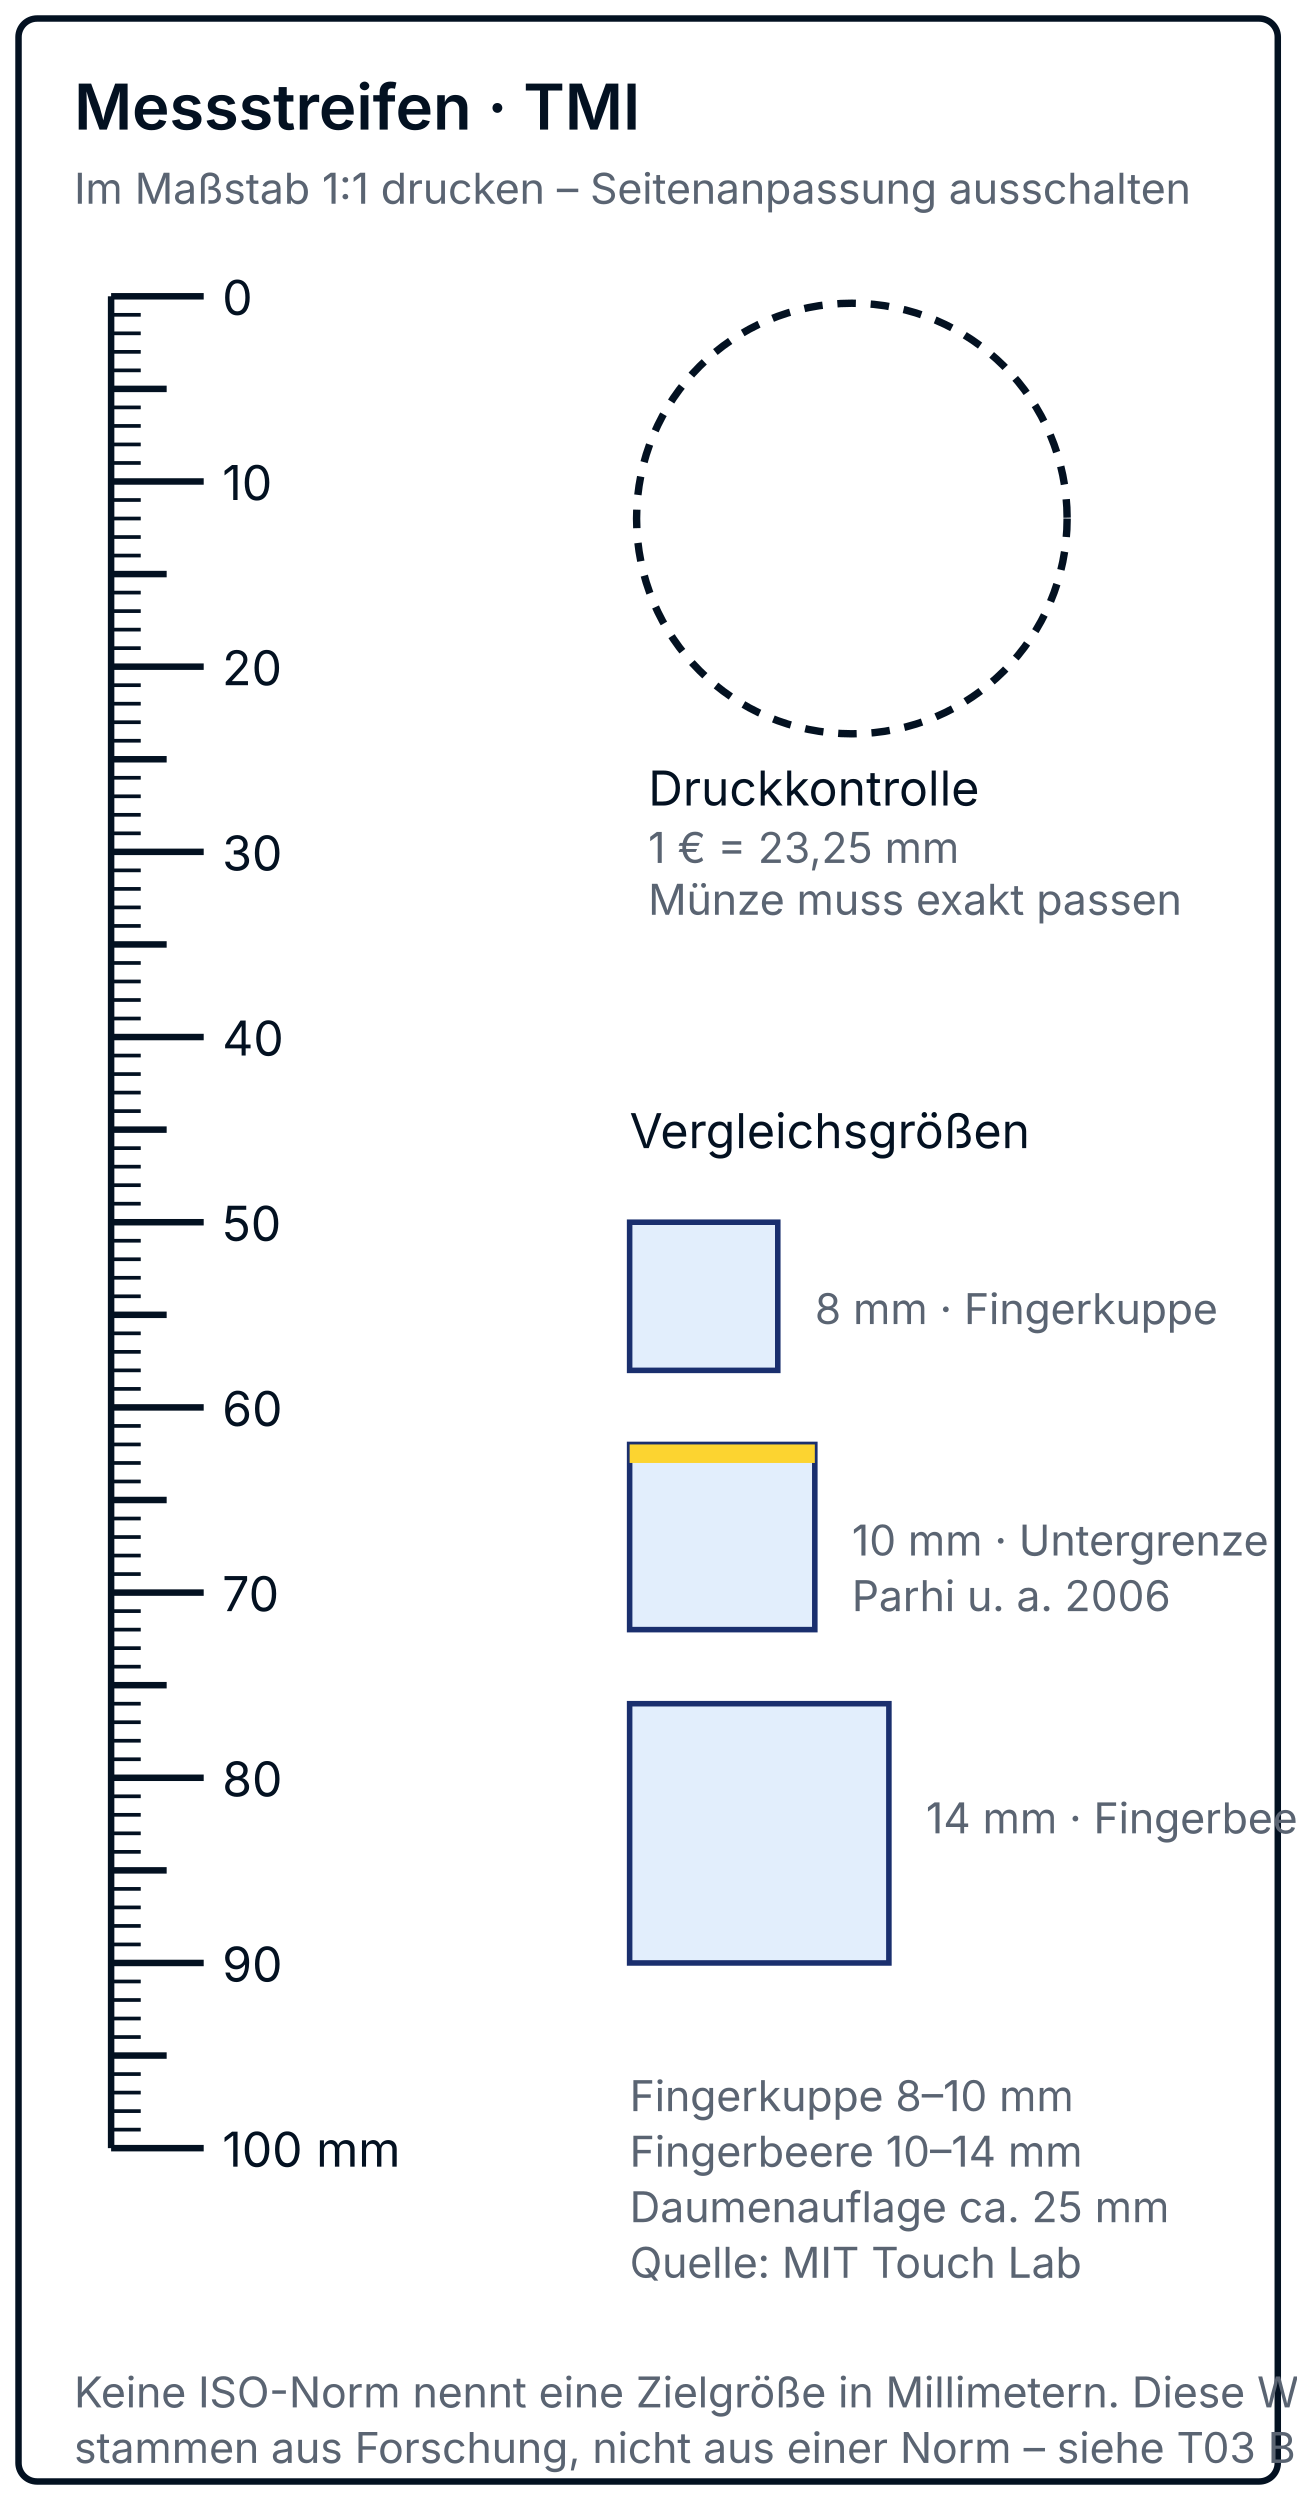
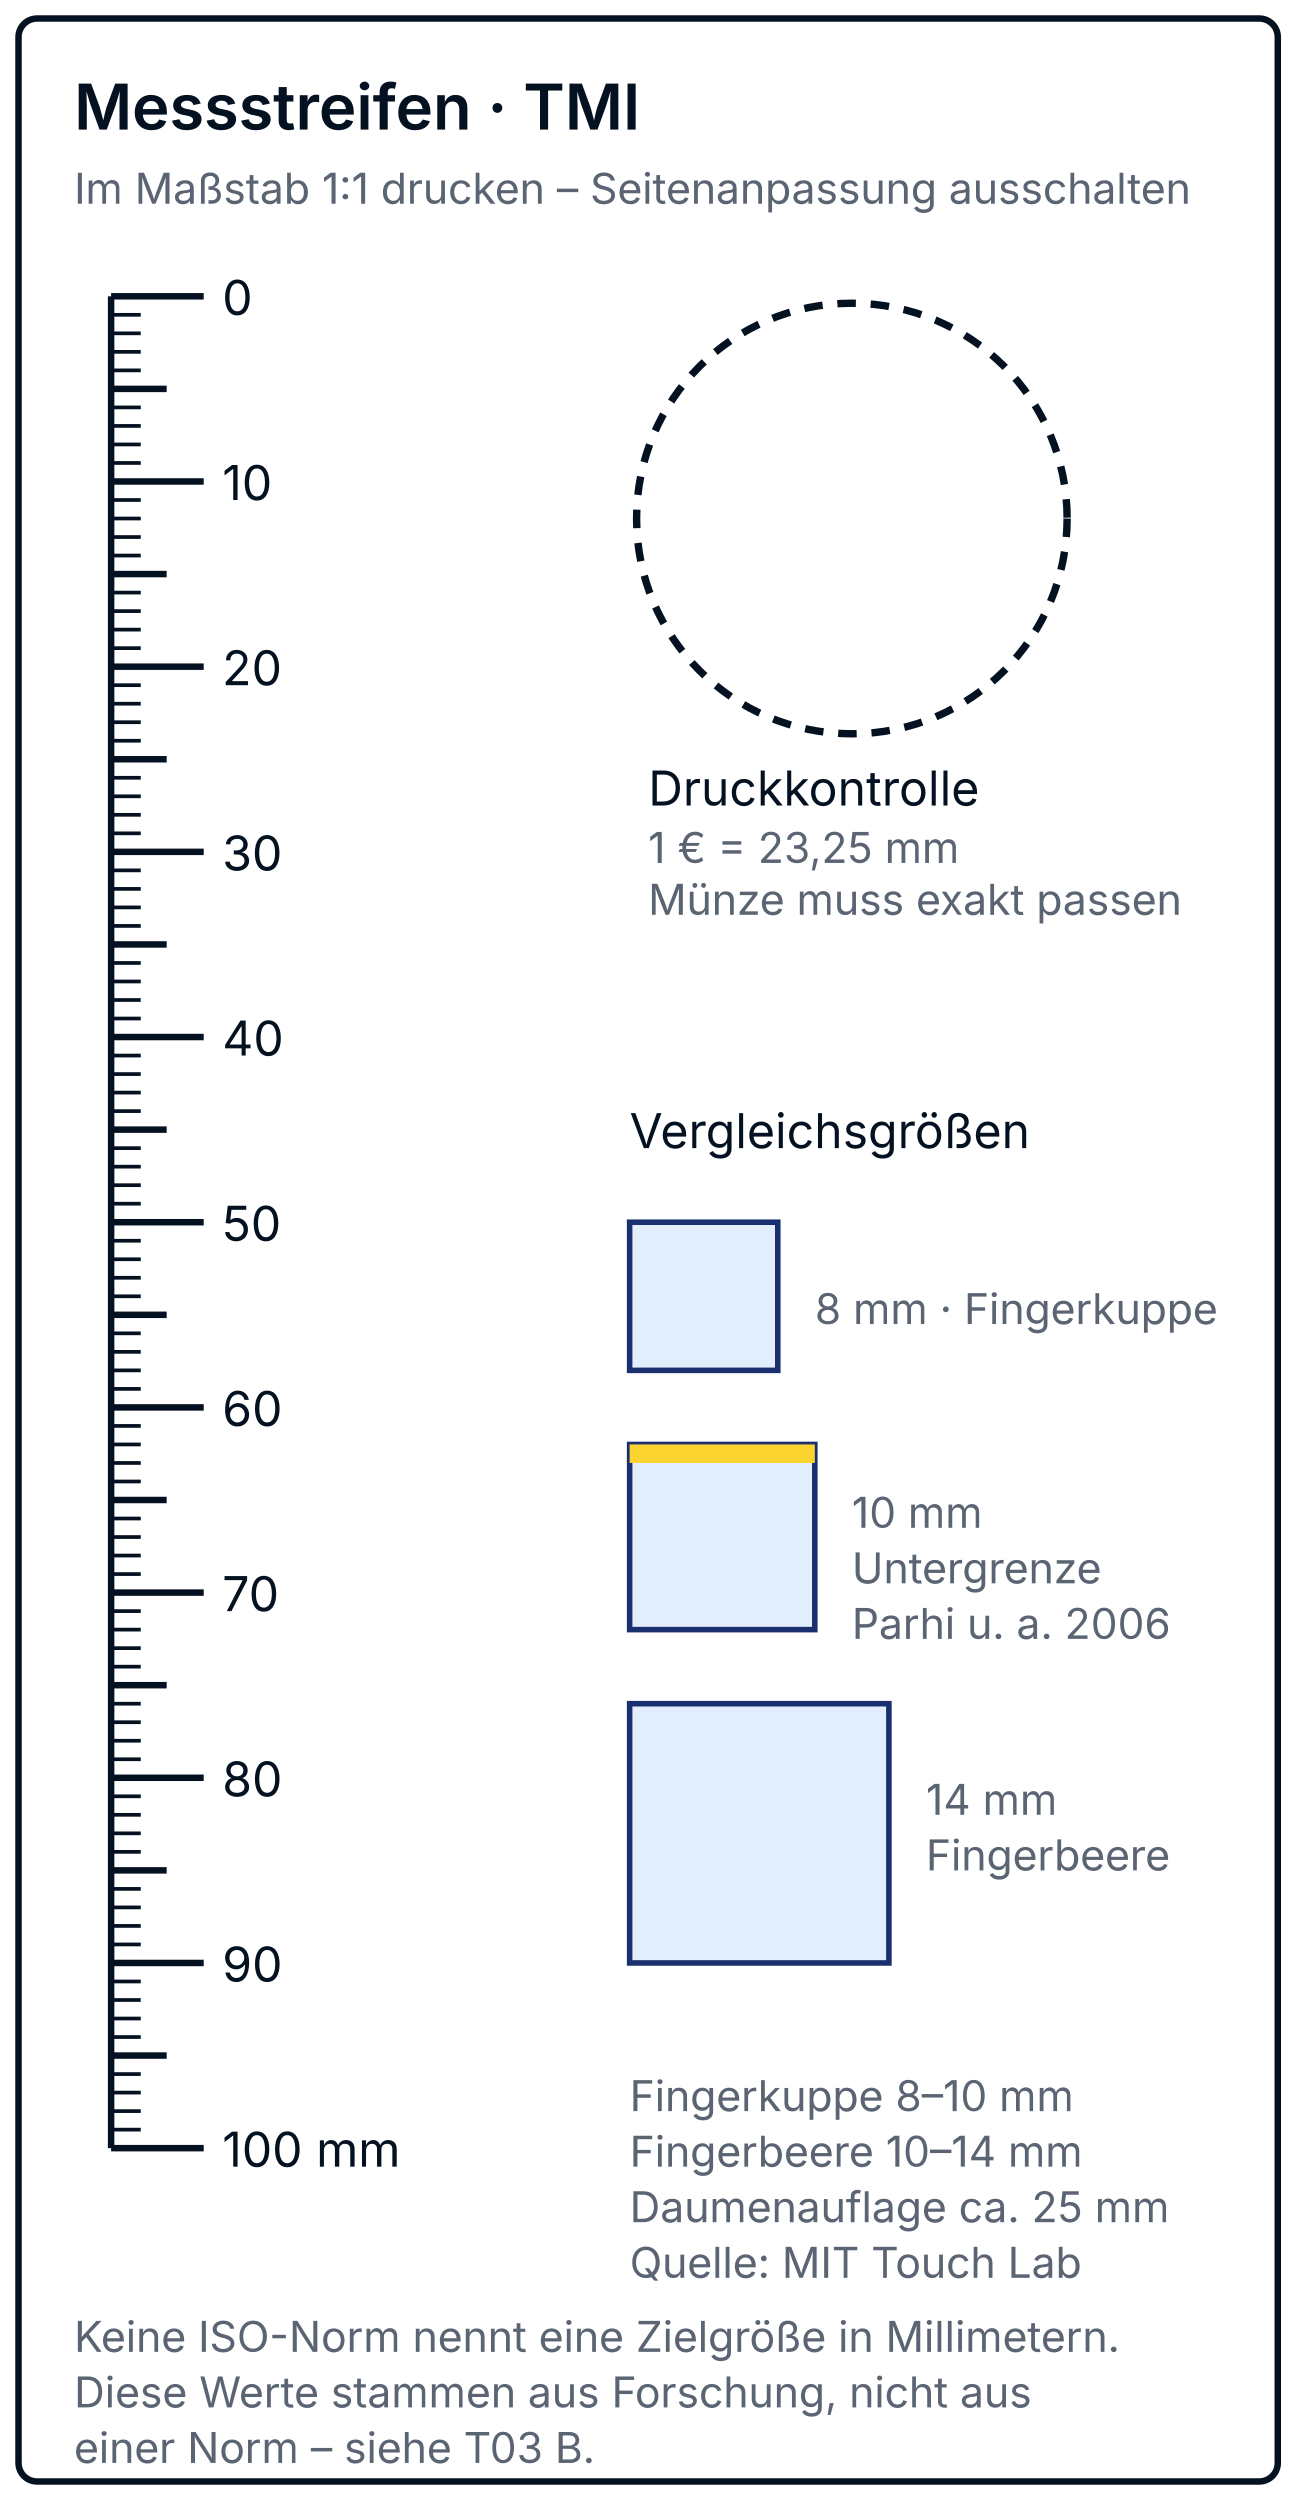
<svg xmlns="http://www.w3.org/2000/svg" width="70mm" height="135mm" viewBox="0 0 70 135" role="img" aria-labelledby="ms-titel ms-beschr" font-family="Inter, system-ui, sans-serif">
  <style>
    .strich  { stroke: #031121; stroke-width: .2; }
    .strich-m{ stroke: #031121; stroke-width: .35; }
    .zahl    { fill: #031121; font-size: 2.6px; }
    .titel   { fill: #031121; font-size: 3.4px; font-weight: 600; }
    .lab     { fill: #031121; font-size: 2.6px; }
    .lab-s   { fill: #5a6472; font-size: 2.3px; }
    .kasten  { fill: none; stroke: #031121; stroke-width: .35; }
    .quad    { fill: #e2eefc; stroke: #1a2f6e; stroke-width: .3; }
    .muenze  { fill: none; stroke: #031121; stroke-width: .4; stroke-dasharray: 1 .8; }
    .gelb    { fill: #fcd430; }
  </style>
  <rect class="kasten" x="1" y="1" width="68" height="133" rx="1" />
  <text class="titel" x="4" y="7">Messstreifen · TMI</text>
  <text class="lab-s" x="4" y="11">Im Maßstab 1:1 drucken – Seitenanpassung ausschalten</text>
  <g transform="translate(6,16)">
    <line class="strich-m" x1="0" y1="0" x2="0" y2="100" />
    <g id="skala">
      <g class="strich">
        <path d="M0 1h1.6M0 2h1.6M0 3h1.6M0 4h1.6M0 6h1.6M0 7h1.6M0 8h1.6M0 9h1.6M0 11h1.6M0 12h1.6M0 13h1.6M0 14h1.6M0 16h1.6M0 17h1.6M0 18h1.6M0 19h1.6M0 21h1.6M0 22h1.6M0 23h1.6M0 24h1.6M0 26h1.6M0 27h1.6M0 28h1.6M0 29h1.6M0 31h1.6M0 32h1.6M0 33h1.6M0 34h1.6M0 36h1.6M0 37h1.6M0 38h1.6M0 39h1.6M0 41h1.6M0 42h1.6M0 43h1.6M0 44h1.6M0 46h1.6M0 47h1.6M0 48h1.6M0 49h1.6" />
        <path d="M0 51h1.6M0 52h1.6M0 53h1.6M0 54h1.6M0 56h1.6M0 57h1.6M0 58h1.6M0 59h1.6M0 61h1.6M0 62h1.6M0 63h1.6M0 64h1.6M0 66h1.6M0 67h1.6M0 68h1.6M0 69h1.6M0 71h1.6M0 72h1.6M0 73h1.6M0 74h1.6M0 76h1.6M0 77h1.6M0 78h1.6M0 79h1.6M0 81h1.6M0 82h1.6M0 83h1.6M0 84h1.6M0 86h1.6M0 87h1.6M0 88h1.6M0 89h1.6M0 91h1.6M0 92h1.6M0 93h1.6M0 94h1.6M0 96h1.6M0 97h1.6M0 98h1.6M0 99h1.6" />
      </g>
      <g class="strich-m">
        <path d="M0 5h3M0 15h3M0 25h3M0 35h3M0 45h3M0 55h3M0 65h3M0 75h3M0 85h3M0 95h3" />
      </g>
      <g class="strich-m">
        <path d="M0 0h5M0 10h5M0 20h5M0 30h5M0 40h5M0 50h5M0 60h5M0 70h5M0 80h5M0 90h5M0 100h5" />
      </g>
    </g>
    <text class="zahl" x="6" y="1">0</text>
    <text class="zahl" x="6" y="11">10</text>
    <text class="zahl" x="6" y="21">20</text>
    <text class="zahl" x="6" y="31">30</text>
    <text class="zahl" x="6" y="41">40</text>
    <text class="zahl" x="6" y="51">50</text>
    <text class="zahl" x="6" y="61">60</text>
    <text class="zahl" x="6" y="71">70</text>
    <text class="zahl" x="6" y="81">80</text>
    <text class="zahl" x="6" y="91">90</text>
    <text class="zahl" x="6" y="101">100 mm</text>
  </g>
  <g transform="translate(46,28)">
    <circle class="muenze" cx="0" cy="0" r="11.625" />
    <text class="lab" x="-11" y="15.5">Druckkontrolle</text>
    <text class="lab-s" x="-11" y="18.6">1 € = 23,25 mm</text>
    <text class="lab-s" x="-11" y="21.4">Münze muss exakt passen</text>
  </g>
  <g transform="translate(34,62)">
    <text class="lab" x="0" y="0">Vergleichsgrößen</text>
    <rect class="quad" x="0" y="4" width="8" height="8" />
    <text class="lab-s" x="10" y="9.5">8 mm · Fingerkuppe</text>
    <rect class="quad" x="0" y="16" width="10" height="10" />
    <rect class="gelb" x="0" y="16" width="10" height="1" />
-     <text class="lab-s" x="12" y="22">10 mm · Untergrenze</text>
-     <text class="lab-s" x="12" y="25">Parhi u. a. 2006</text>
+     <text class="lab-s" x="12" y="20.5">10 mm</text>
+     <text class="lab-s" x="12" y="23.5">Untergrenze</text>
+     <text class="lab-s" x="12" y="26.5">Parhi u. a. 2006</text>
    <rect class="quad" x="0" y="30" width="14" height="14" />
-     <text class="lab-s" x="16" y="37">14 mm · Fingerbeere</text>
+     <text class="lab-s" x="16" y="36">14 mm</text>
+     <text class="lab-s" x="16" y="39">Fingerbeere</text>
    <text class="lab-s" x="0" y="52">Fingerkuppe 8–10 mm</text>
    <text class="lab-s" x="0" y="55">Fingerbeere 10–14 mm</text>
    <text class="lab-s" x="0" y="58">Daumenauflage ca. 25 mm</text>
    <text class="lab-s" x="0" y="61">Quelle: MIT Touch Lab</text>
  </g>
-   <text class="lab-s" x="4" y="130">Keine ISO-Norm nennt eine Zielgröße in Millimetern. Diese Werte</text>
-   <text class="lab-s" x="4" y="133">stammen aus Forschung, nicht aus einer Norm – siehe T03 B.</text>
+   <text class="lab-s" x="4" y="127">Keine ISO-Norm nennt eine Zielgröße in Millimetern.</text>
+   <text class="lab-s" x="4" y="130">Diese Werte stammen aus Forschung, nicht aus</text>
+   <text class="lab-s" x="4" y="133">einer Norm – siehe T03 B.</text>
</svg>
